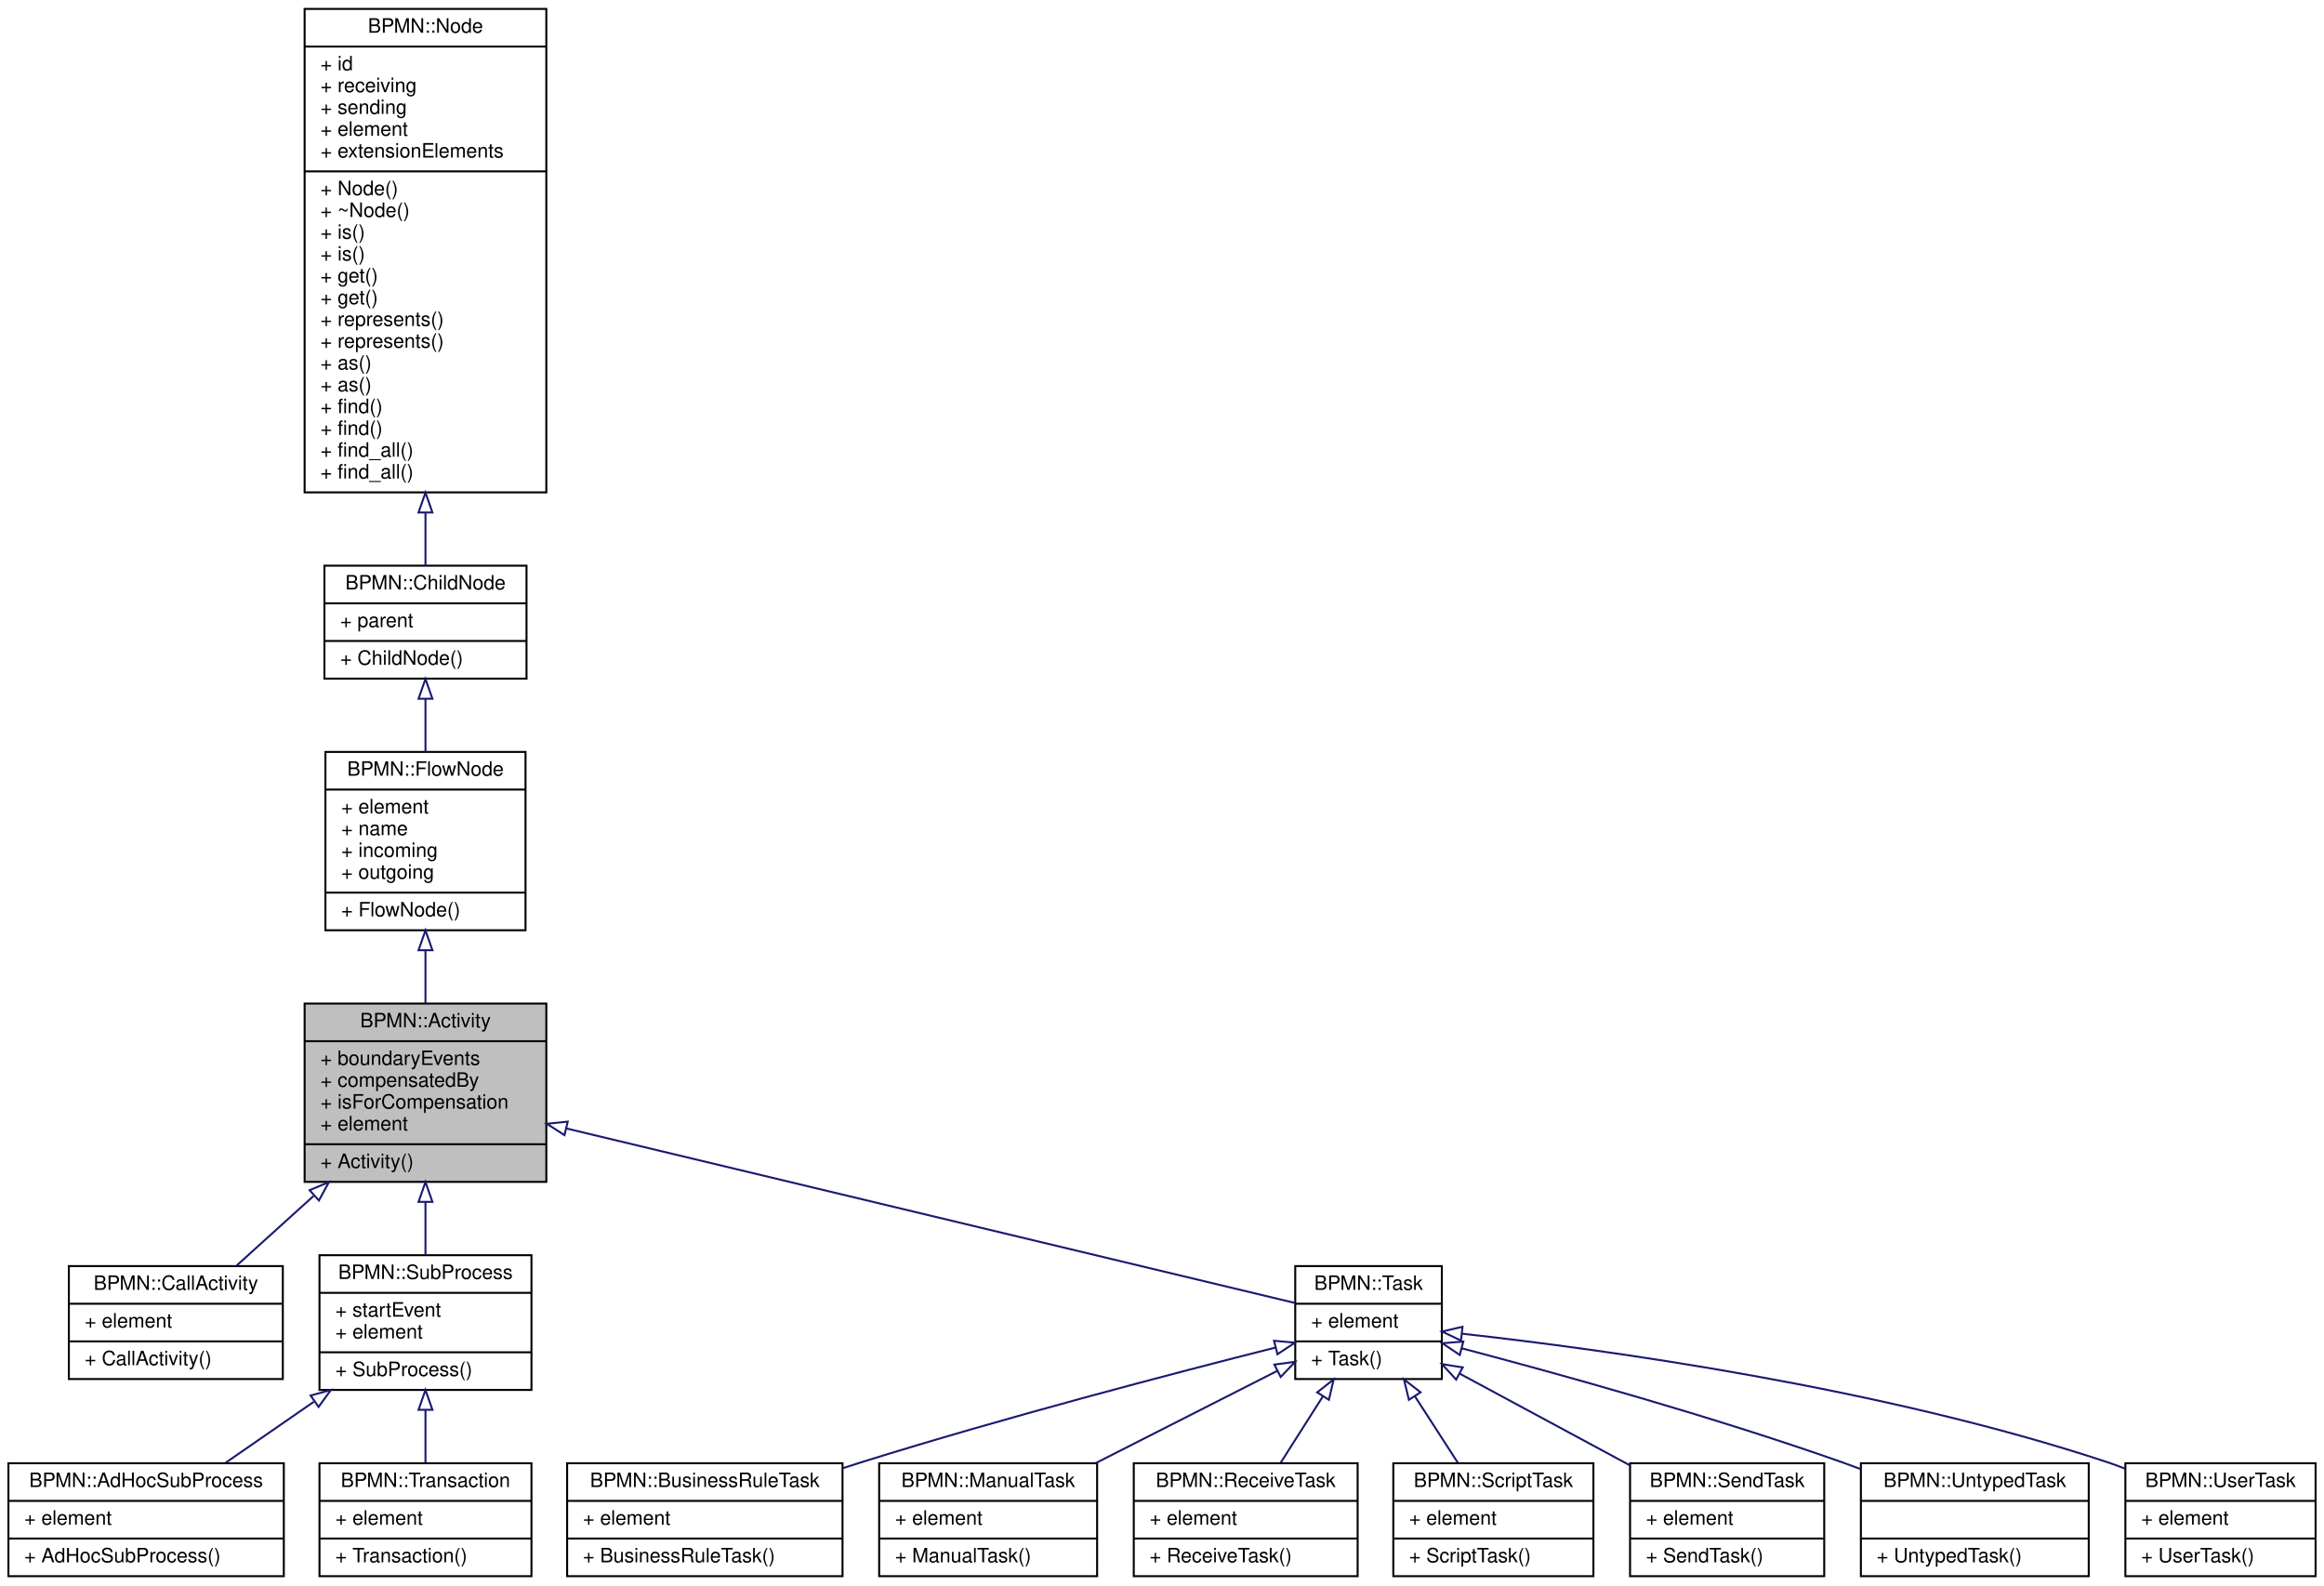
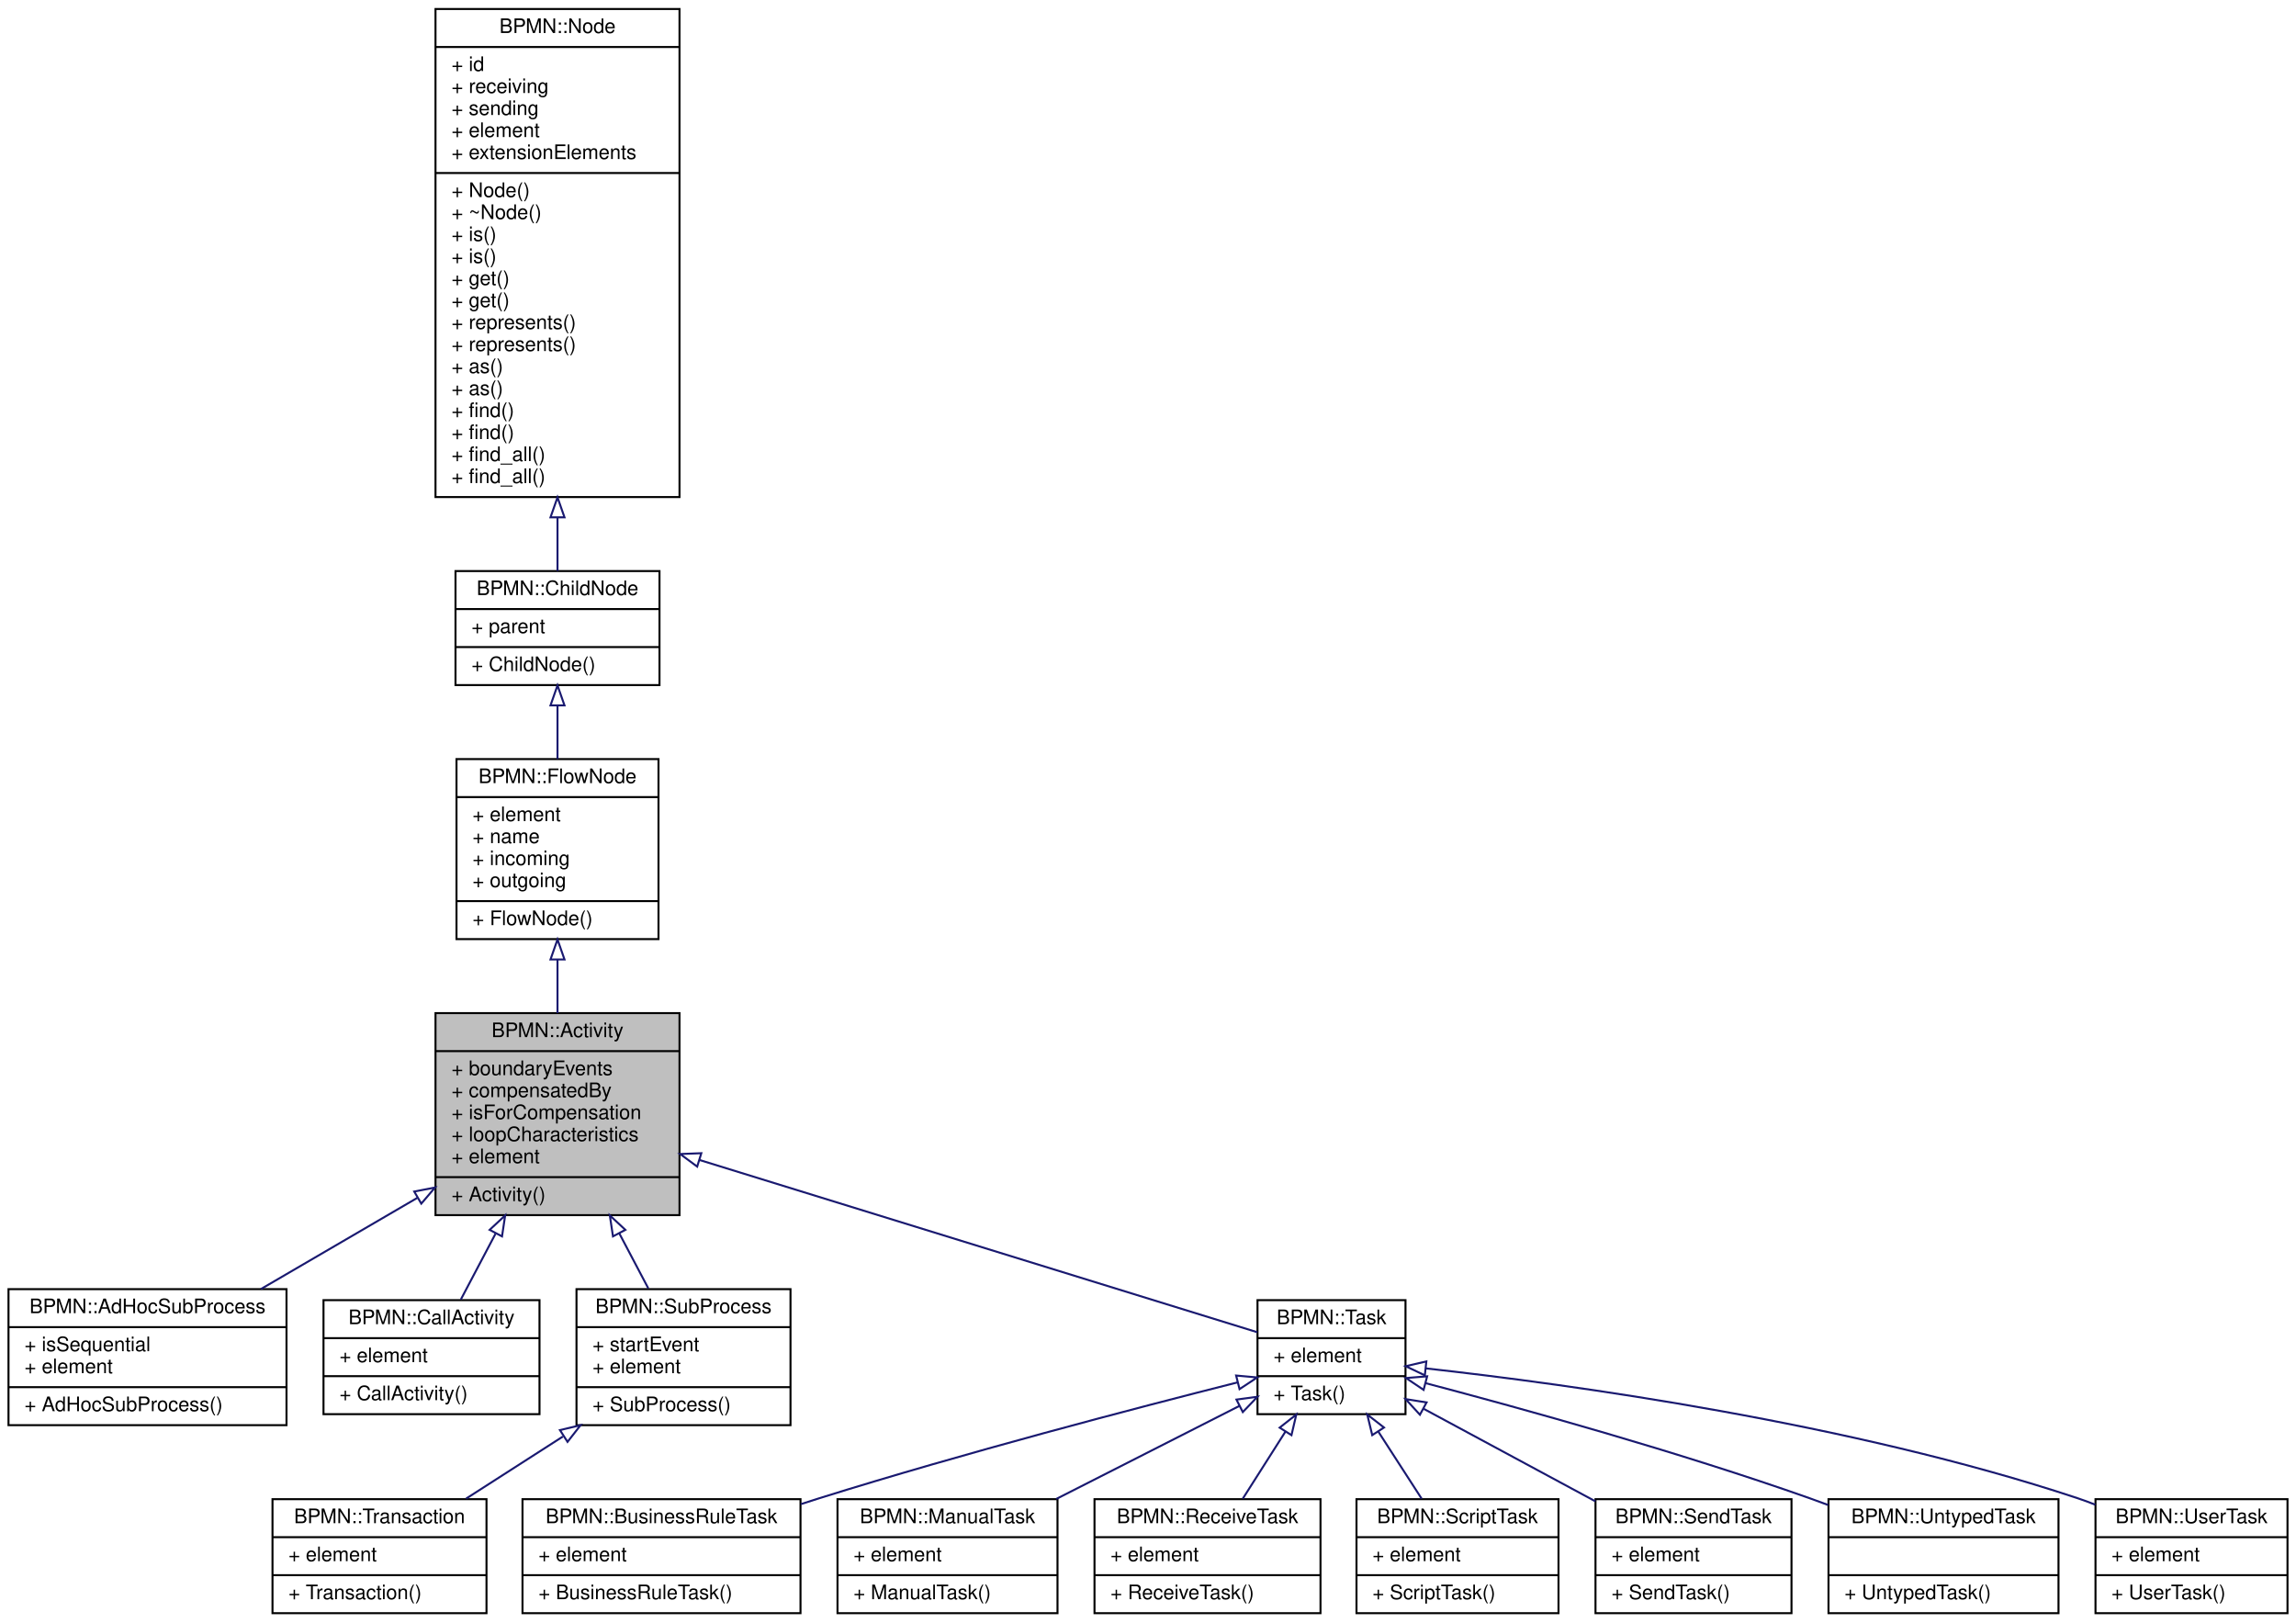
- <svg xmlns="http://www.w3.org/2000/svg" xmlns:xlink="http://www.w3.org/1999/xlink" width="1173pt" height="800pt" viewBox="0.00 0.00 1172.50 800.00">
-   <g id="graph0" class="graph" transform="scale(1 1) rotate(0) translate(4 796)">
+ <svg xmlns="http://www.w3.org/2000/svg" xmlns:xlink="http://www.w3.org/1999/xlink" width="1148pt" height="811pt" viewBox="0.00 0.00 1147.50 811.00">
+   <g id="graph0" class="graph" transform="scale(1 1) rotate(0) translate(4 807)">
    <g id="node1" class="node">
      <g id="a_node1">
        <a xlink:title=" ">
-           <polygon fill="#bfbfbf" stroke="black" points="149.5,-199.5 149.5,-289.5 271.5,-289.5 271.5,-199.5 149.5,-199.5" />
-           <text text-anchor="middle" x="210.5" y="-277.5" font-family="Helvetica,sans-Serif" font-size="10.00">BPMN::Activity</text>
-           <polyline fill="none" stroke="black" points="149.5,-270.5 271.5,-270.5 " />
-           <text text-anchor="start" x="157.5" y="-258.5" font-family="Helvetica,sans-Serif" font-size="10.00">+ boundaryEvents</text>
-           <text text-anchor="start" x="157.5" y="-247.5" font-family="Helvetica,sans-Serif" font-size="10.00">+ compensatedBy</text>
-           <text text-anchor="start" x="157.5" y="-236.5" font-family="Helvetica,sans-Serif" font-size="10.00">+ isForCompensation</text>
-           <text text-anchor="start" x="157.5" y="-225.5" font-family="Helvetica,sans-Serif" font-size="10.00">+ element</text>
-           <polyline fill="none" stroke="black" points="149.5,-218.5 271.5,-218.5 " />
-           <text text-anchor="start" x="157.5" y="-206.5" font-family="Helvetica,sans-Serif" font-size="10.00">+ Activity()</text>
+           <polygon fill="#bfbfbf" stroke="black" points="213.5,-199.5 213.5,-300.5 335.5,-300.5 335.5,-199.5 213.5,-199.5" />
+           <text text-anchor="middle" x="274.5" y="-288.5" font-family="Helvetica,sans-Serif" font-size="10.00">BPMN::Activity</text>
+           <polyline fill="none" stroke="black" points="213.5,-281.5 335.5,-281.5 " />
+           <text text-anchor="start" x="221.5" y="-269.5" font-family="Helvetica,sans-Serif" font-size="10.00">+ boundaryEvents</text>
+           <text text-anchor="start" x="221.5" y="-258.5" font-family="Helvetica,sans-Serif" font-size="10.00">+ compensatedBy</text>
+           <text text-anchor="start" x="221.5" y="-247.5" font-family="Helvetica,sans-Serif" font-size="10.00">+ isForCompensation</text>
+           <text text-anchor="start" x="221.5" y="-236.5" font-family="Helvetica,sans-Serif" font-size="10.00">+ loopCharacteristics</text>
+           <text text-anchor="start" x="221.5" y="-225.5" font-family="Helvetica,sans-Serif" font-size="10.00">+ element</text>
+           <polyline fill="none" stroke="black" points="213.5,-218.5 335.5,-218.5 " />
+           <text text-anchor="start" x="221.5" y="-206.5" font-family="Helvetica,sans-Serif" font-size="10.00">+ Activity()</text>
        </a>
      </g>
    </g>
    <g id="node5" class="node">
      <g id="a_node5">
-         <a xlink:href="classBPMN_1_1CallActivity.html" target="_top" xlink:title=" ">
-           <polygon fill="none" stroke="black" points="30.5,-100 30.5,-157 138.5,-157 138.5,-100 30.5,-100" />
-           <text text-anchor="middle" x="84.5" y="-145" font-family="Helvetica,sans-Serif" font-size="10.00">BPMN::CallActivity</text>
-           <polyline fill="none" stroke="black" points="30.5,-138 138.5,-138 " />
-           <text text-anchor="start" x="38.5" y="-126" font-family="Helvetica,sans-Serif" font-size="10.00">+ element</text>
-           <polyline fill="none" stroke="black" points="30.5,-119 138.5,-119 " />
-           <text text-anchor="start" x="38.5" y="-107" font-family="Helvetica,sans-Serif" font-size="10.00">+ CallActivity()</text>
+         <a xlink:href="classBPMN_1_1AdHocSubProcess.html" target="_top" xlink:title=" ">
+           <polygon fill="none" stroke="black" points="0,-94.5 0,-162.5 139,-162.5 139,-94.5 0,-94.5" />
+           <text text-anchor="middle" x="69.5" y="-150.5" font-family="Helvetica,sans-Serif" font-size="10.00">BPMN::AdHocSubProcess</text>
+           <polyline fill="none" stroke="black" points="0,-143.5 139,-143.5 " />
+           <text text-anchor="start" x="8" y="-131.5" font-family="Helvetica,sans-Serif" font-size="10.00">+ isSequential</text>
+           <text text-anchor="start" x="8" y="-120.5" font-family="Helvetica,sans-Serif" font-size="10.00">+ element</text>
+           <polyline fill="none" stroke="black" points="0,-113.5 139,-113.5 " />
+           <text text-anchor="start" x="8" y="-101.5" font-family="Helvetica,sans-Serif" font-size="10.00">+ AdHocSubProcess()</text>
        </a>
      </g>
    </g>
    <g id="edge4" class="edge">
-       <path fill="none" stroke="midnightblue" d="M154,-192.38C140.67,-180.32 126.95,-167.9 115.25,-157.32" />
-       <polygon fill="none" stroke="midnightblue" points="152.02,-195.31 161.79,-199.42 156.72,-190.12 152.02,-195.31" />
+       <path fill="none" stroke="midnightblue" d="M204.39,-208.13C178.89,-193.27 150.41,-176.66 126.21,-162.56" />
+       <polygon fill="none" stroke="midnightblue" points="202.87,-211.3 213.27,-213.31 206.39,-205.25 202.87,-211.3" />
    </g>
    <g id="node6" class="node">
      <g id="a_node6">
+         <a xlink:href="classBPMN_1_1CallActivity.html" target="_top" xlink:title=" ">
+           <polygon fill="none" stroke="black" points="157.5,-100 157.5,-157 265.5,-157 265.5,-100 157.5,-100" />
+           <text text-anchor="middle" x="211.5" y="-145" font-family="Helvetica,sans-Serif" font-size="10.00">BPMN::CallActivity</text>
+           <polyline fill="none" stroke="black" points="157.5,-138 265.5,-138 " />
+           <text text-anchor="start" x="165.5" y="-126" font-family="Helvetica,sans-Serif" font-size="10.00">+ element</text>
+           <polyline fill="none" stroke="black" points="157.5,-119 265.5,-119 " />
+           <text text-anchor="start" x="165.5" y="-107" font-family="Helvetica,sans-Serif" font-size="10.00">+ CallActivity()</text>
+         </a>
+       </g>
+     </g>
+     <g id="edge5" class="edge">
+       <path fill="none" stroke="midnightblue" d="M243.5,-190.19C237.45,-178.71 231.37,-167.19 226.16,-157.31" />
+       <polygon fill="none" stroke="midnightblue" points="240.57,-192.15 248.33,-199.36 246.76,-188.88 240.57,-192.15" />
+     </g>
+     <g id="node7" class="node">
+       <g id="a_node7">
        <a xlink:href="classBPMN_1_1SubProcess.html" target="_top" xlink:title=" ">
-           <polygon fill="none" stroke="black" points="157,-94.5 157,-162.5 264,-162.5 264,-94.5 157,-94.5" />
-           <text text-anchor="middle" x="210.5" y="-150.5" font-family="Helvetica,sans-Serif" font-size="10.00">BPMN::SubProcess</text>
-           <polyline fill="none" stroke="black" points="157,-143.5 264,-143.5 " />
-           <text text-anchor="start" x="165" y="-131.5" font-family="Helvetica,sans-Serif" font-size="10.00">+ startEvent</text>
-           <text text-anchor="start" x="165" y="-120.5" font-family="Helvetica,sans-Serif" font-size="10.00">+ element</text>
-           <polyline fill="none" stroke="black" points="157,-113.5 264,-113.5 " />
-           <text text-anchor="start" x="165" y="-101.5" font-family="Helvetica,sans-Serif" font-size="10.00">+ SubProcess()</text>
-         </a>
-       </g>
-     </g>
-     <g id="edge5" class="edge">
-       <path fill="none" stroke="midnightblue" d="M210.5,-189.32C210.5,-180.28 210.5,-171.16 210.5,-162.85" />
-       <polygon fill="none" stroke="midnightblue" points="207,-189.42 210.5,-199.42 214,-189.42 207,-189.42" />
+           <polygon fill="none" stroke="black" points="284,-94.5 284,-162.5 391,-162.5 391,-94.5 284,-94.5" />
+           <text text-anchor="middle" x="337.5" y="-150.5" font-family="Helvetica,sans-Serif" font-size="10.00">BPMN::SubProcess</text>
+           <polyline fill="none" stroke="black" points="284,-143.5 391,-143.5 " />
+           <text text-anchor="start" x="292" y="-131.5" font-family="Helvetica,sans-Serif" font-size="10.00">+ startEvent</text>
+           <text text-anchor="start" x="292" y="-120.5" font-family="Helvetica,sans-Serif" font-size="10.00">+ element</text>
+           <polyline fill="none" stroke="black" points="284,-113.5 391,-113.5 " />
+           <text text-anchor="start" x="292" y="-101.5" font-family="Helvetica,sans-Serif" font-size="10.00">+ SubProcess()</text>
+         </a>
+       </g>
+     </g>
+     <g id="edge6" class="edge">
+       <path fill="none" stroke="midnightblue" d="M305.42,-190.34C310.41,-180.89 315.41,-171.4 319.93,-162.83" />
+       <polygon fill="none" stroke="midnightblue" points="302.24,-188.88 300.67,-199.36 308.43,-192.15 302.24,-188.88" />
    </g>
    <g id="node9" class="node">
      <g id="a_node9">
        <a xlink:href="classBPMN_1_1Task.html" target="_top" xlink:title=" ">
-           <polygon fill="none" stroke="black" points="649.5,-100 649.5,-157 723.5,-157 723.5,-100 649.5,-100" />
-           <text text-anchor="middle" x="686.5" y="-145" font-family="Helvetica,sans-Serif" font-size="10.00">BPMN::Task</text>
-           <polyline fill="none" stroke="black" points="649.5,-138 723.5,-138 " />
-           <text text-anchor="start" x="657.5" y="-126" font-family="Helvetica,sans-Serif" font-size="10.00">+ element</text>
-           <polyline fill="none" stroke="black" points="649.5,-119 723.5,-119 " />
-           <text text-anchor="start" x="657.5" y="-107" font-family="Helvetica,sans-Serif" font-size="10.00">+ Task()</text>
+           <polygon fill="none" stroke="black" points="624.5,-100 624.5,-157 698.5,-157 698.5,-100 624.5,-100" />
+           <text text-anchor="middle" x="661.5" y="-145" font-family="Helvetica,sans-Serif" font-size="10.00">BPMN::Task</text>
+           <polyline fill="none" stroke="black" points="624.5,-138 698.5,-138 " />
+           <text text-anchor="start" x="632.5" y="-126" font-family="Helvetica,sans-Serif" font-size="10.00">+ element</text>
+           <polyline fill="none" stroke="black" points="624.5,-119 698.5,-119 " />
+           <text text-anchor="start" x="632.5" y="-107" font-family="Helvetica,sans-Serif" font-size="10.00">+ Task()</text>
        </a>
      </g>
    </g>
    <g id="edge8" class="edge">
-       <path fill="none" stroke="midnightblue" d="M281.73,-226.44C384.45,-201.84 570.48,-157.29 649.45,-138.37" />
-       <polygon fill="none" stroke="midnightblue" points="280.66,-223.1 271.75,-228.83 282.29,-229.9 280.66,-223.1" />
+       <path fill="none" stroke="midnightblue" d="M345.6,-227.04C427.9,-201.63 560.32,-160.74 624.4,-140.96" />
+       <polygon fill="none" stroke="midnightblue" points="344.34,-223.77 335.82,-230.06 346.41,-230.46 344.34,-223.77" />
    </g>
    <g id="node2" class="node">
      <g id="a_node2">
        <a xlink:href="classBPMN_1_1FlowNode.html" target="_top" xlink:title="Base class for BPMN elements that may contain incoming and outgoing sequence flows.">
-           <polygon fill="none" stroke="black" points="160,-326.5 160,-416.5 261,-416.5 261,-326.5 160,-326.5" />
-           <text text-anchor="middle" x="210.5" y="-404.5" font-family="Helvetica,sans-Serif" font-size="10.00">BPMN::FlowNode</text>
-           <polyline fill="none" stroke="black" points="160,-397.5 261,-397.5 " />
-           <text text-anchor="start" x="168" y="-385.5" font-family="Helvetica,sans-Serif" font-size="10.00">+ element</text>
-           <text text-anchor="start" x="168" y="-374.5" font-family="Helvetica,sans-Serif" font-size="10.00">+ name</text>
-           <text text-anchor="start" x="168" y="-363.5" font-family="Helvetica,sans-Serif" font-size="10.00">+ incoming</text>
-           <text text-anchor="start" x="168" y="-352.5" font-family="Helvetica,sans-Serif" font-size="10.00">+ outgoing</text>
-           <polyline fill="none" stroke="black" points="160,-345.5 261,-345.5 " />
-           <text text-anchor="start" x="168" y="-333.5" font-family="Helvetica,sans-Serif" font-size="10.00">+ FlowNode()</text>
+           <polygon fill="none" stroke="black" points="224,-337.5 224,-427.5 325,-427.5 325,-337.5 224,-337.5" />
+           <text text-anchor="middle" x="274.5" y="-415.5" font-family="Helvetica,sans-Serif" font-size="10.00">BPMN::FlowNode</text>
+           <polyline fill="none" stroke="black" points="224,-408.5 325,-408.5 " />
+           <text text-anchor="start" x="232" y="-396.5" font-family="Helvetica,sans-Serif" font-size="10.00">+ element</text>
+           <text text-anchor="start" x="232" y="-385.5" font-family="Helvetica,sans-Serif" font-size="10.00">+ name</text>
+           <text text-anchor="start" x="232" y="-374.5" font-family="Helvetica,sans-Serif" font-size="10.00">+ incoming</text>
+           <text text-anchor="start" x="232" y="-363.5" font-family="Helvetica,sans-Serif" font-size="10.00">+ outgoing</text>
+           <polyline fill="none" stroke="black" points="224,-356.5 325,-356.5 " />
+           <text text-anchor="start" x="232" y="-344.5" font-family="Helvetica,sans-Serif" font-size="10.00">+ FlowNode()</text>
        </a>
      </g>
    </g>
    <g id="edge1" class="edge">
-       <path fill="none" stroke="midnightblue" d="M210.5,-316.16C210.5,-307.28 210.5,-298.18 210.5,-289.59" />
-       <polygon fill="none" stroke="midnightblue" points="207,-316.43 210.5,-326.43 214,-316.43 207,-316.43" />
+       <path fill="none" stroke="midnightblue" d="M274.5,-327.13C274.5,-318.31 274.5,-309.22 274.5,-300.52" />
+       <polygon fill="none" stroke="midnightblue" points="271,-327.32 274.5,-337.32 278,-327.32 271,-327.32" />
    </g>
    <g id="node3" class="node">
      <g id="a_node3">
        <a xlink:href="classBPMN_1_1ChildNode.html" target="_top" xlink:title="Base class for BPMN elements within a Scope.">
-           <polygon fill="none" stroke="black" points="159.5,-453.5 159.5,-510.5 261.5,-510.5 261.5,-453.5 159.5,-453.5" />
-           <text text-anchor="middle" x="210.5" y="-498.5" font-family="Helvetica,sans-Serif" font-size="10.00">BPMN::ChildNode</text>
-           <polyline fill="none" stroke="black" points="159.5,-491.5 261.5,-491.5 " />
-           <text text-anchor="start" x="167.5" y="-479.5" font-family="Helvetica,sans-Serif" font-size="10.00">+ parent</text>
-           <polyline fill="none" stroke="black" points="159.5,-472.5 261.5,-472.5 " />
-           <text text-anchor="start" x="167.5" y="-460.5" font-family="Helvetica,sans-Serif" font-size="10.00">+ ChildNode()</text>
+           <polygon fill="none" stroke="black" points="223.5,-464.5 223.5,-521.5 325.5,-521.5 325.5,-464.5 223.5,-464.5" />
+           <text text-anchor="middle" x="274.5" y="-509.5" font-family="Helvetica,sans-Serif" font-size="10.00">BPMN::ChildNode</text>
+           <polyline fill="none" stroke="black" points="223.5,-502.5 325.5,-502.5 " />
+           <text text-anchor="start" x="231.5" y="-490.5" font-family="Helvetica,sans-Serif" font-size="10.00">+ parent</text>
+           <polyline fill="none" stroke="black" points="223.5,-483.5 325.5,-483.5 " />
+           <text text-anchor="start" x="231.5" y="-471.5" font-family="Helvetica,sans-Serif" font-size="10.00">+ ChildNode()</text>
        </a>
      </g>
    </g>
    <g id="edge2" class="edge">
-       <path fill="none" stroke="midnightblue" d="M210.5,-443.21C210.5,-434.61 210.5,-425.39 210.5,-416.55" />
-       <polygon fill="none" stroke="midnightblue" points="207,-443.34 210.5,-453.34 214,-443.34 207,-443.34" />
+       <path fill="none" stroke="midnightblue" d="M274.5,-454.21C274.5,-445.61 274.5,-436.39 274.5,-427.55" />
+       <polygon fill="none" stroke="midnightblue" points="271,-454.34 274.5,-464.34 278,-454.34 271,-454.34" />
    </g>
    <g id="node4" class="node">
      <g id="a_node4">
        <a xlink:href="classBPMN_1_1Node.html" target="_top" xlink:title="Base class for all elements in a BPMN model.">
-           <polygon fill="none" stroke="black" points="149.5,-547.5 149.5,-791.5 271.5,-791.5 271.5,-547.5 149.5,-547.5" />
-           <text text-anchor="middle" x="210.5" y="-779.5" font-family="Helvetica,sans-Serif" font-size="10.00">BPMN::Node</text>
-           <polyline fill="none" stroke="black" points="149.5,-772.5 271.5,-772.5 " />
-           <text text-anchor="start" x="157.5" y="-760.5" font-family="Helvetica,sans-Serif" font-size="10.00">+ id</text>
-           <text text-anchor="start" x="157.5" y="-749.5" font-family="Helvetica,sans-Serif" font-size="10.00">+ receiving</text>
-           <text text-anchor="start" x="157.5" y="-738.5" font-family="Helvetica,sans-Serif" font-size="10.00">+ sending</text>
-           <text text-anchor="start" x="157.5" y="-727.5" font-family="Helvetica,sans-Serif" font-size="10.00">+ element</text>
-           <text text-anchor="start" x="157.5" y="-716.5" font-family="Helvetica,sans-Serif" font-size="10.00">+ extensionElements</text>
-           <polyline fill="none" stroke="black" points="149.5,-709.5 271.5,-709.5 " />
-           <text text-anchor="start" x="157.5" y="-697.5" font-family="Helvetica,sans-Serif" font-size="10.00">+ Node()</text>
-           <text text-anchor="start" x="157.5" y="-686.5" font-family="Helvetica,sans-Serif" font-size="10.00">+ ~Node()</text>
-           <text text-anchor="start" x="157.5" y="-675.5" font-family="Helvetica,sans-Serif" font-size="10.00">+ is()</text>
-           <text text-anchor="start" x="157.5" y="-664.5" font-family="Helvetica,sans-Serif" font-size="10.00">+ is()</text>
-           <text text-anchor="start" x="157.5" y="-653.5" font-family="Helvetica,sans-Serif" font-size="10.00">+ get()</text>
-           <text text-anchor="start" x="157.5" y="-642.5" font-family="Helvetica,sans-Serif" font-size="10.00">+ get()</text>
-           <text text-anchor="start" x="157.5" y="-631.5" font-family="Helvetica,sans-Serif" font-size="10.00">+ represents()</text>
-           <text text-anchor="start" x="157.5" y="-620.5" font-family="Helvetica,sans-Serif" font-size="10.00">+ represents()</text>
-           <text text-anchor="start" x="157.5" y="-609.5" font-family="Helvetica,sans-Serif" font-size="10.00">+ as()</text>
-           <text text-anchor="start" x="157.5" y="-598.5" font-family="Helvetica,sans-Serif" font-size="10.00">+ as()</text>
-           <text text-anchor="start" x="157.5" y="-587.5" font-family="Helvetica,sans-Serif" font-size="10.00">+ find()</text>
-           <text text-anchor="start" x="157.5" y="-576.5" font-family="Helvetica,sans-Serif" font-size="10.00">+ find()</text>
-           <text text-anchor="start" x="157.5" y="-565.5" font-family="Helvetica,sans-Serif" font-size="10.00">+ find_all()</text>
-           <text text-anchor="start" x="157.5" y="-554.5" font-family="Helvetica,sans-Serif" font-size="10.00">+ find_all()</text>
+           <polygon fill="none" stroke="black" points="213.5,-558.5 213.5,-802.5 335.5,-802.5 335.5,-558.5 213.5,-558.5" />
+           <text text-anchor="middle" x="274.5" y="-790.5" font-family="Helvetica,sans-Serif" font-size="10.00">BPMN::Node</text>
+           <polyline fill="none" stroke="black" points="213.5,-783.5 335.5,-783.5 " />
+           <text text-anchor="start" x="221.5" y="-771.5" font-family="Helvetica,sans-Serif" font-size="10.00">+ id</text>
+           <text text-anchor="start" x="221.5" y="-760.5" font-family="Helvetica,sans-Serif" font-size="10.00">+ receiving</text>
+           <text text-anchor="start" x="221.5" y="-749.5" font-family="Helvetica,sans-Serif" font-size="10.00">+ sending</text>
+           <text text-anchor="start" x="221.5" y="-738.5" font-family="Helvetica,sans-Serif" font-size="10.00">+ element</text>
+           <text text-anchor="start" x="221.5" y="-727.5" font-family="Helvetica,sans-Serif" font-size="10.00">+ extensionElements</text>
+           <polyline fill="none" stroke="black" points="213.5,-720.5 335.5,-720.5 " />
+           <text text-anchor="start" x="221.5" y="-708.5" font-family="Helvetica,sans-Serif" font-size="10.00">+ Node()</text>
+           <text text-anchor="start" x="221.5" y="-697.5" font-family="Helvetica,sans-Serif" font-size="10.00">+ ~Node()</text>
+           <text text-anchor="start" x="221.5" y="-686.5" font-family="Helvetica,sans-Serif" font-size="10.00">+ is()</text>
+           <text text-anchor="start" x="221.5" y="-675.5" font-family="Helvetica,sans-Serif" font-size="10.00">+ is()</text>
+           <text text-anchor="start" x="221.5" y="-664.5" font-family="Helvetica,sans-Serif" font-size="10.00">+ get()</text>
+           <text text-anchor="start" x="221.5" y="-653.5" font-family="Helvetica,sans-Serif" font-size="10.00">+ get()</text>
+           <text text-anchor="start" x="221.5" y="-642.5" font-family="Helvetica,sans-Serif" font-size="10.00">+ represents()</text>
+           <text text-anchor="start" x="221.5" y="-631.5" font-family="Helvetica,sans-Serif" font-size="10.00">+ represents()</text>
+           <text text-anchor="start" x="221.5" y="-620.5" font-family="Helvetica,sans-Serif" font-size="10.00">+ as()</text>
+           <text text-anchor="start" x="221.5" y="-609.5" font-family="Helvetica,sans-Serif" font-size="10.00">+ as()</text>
+           <text text-anchor="start" x="221.5" y="-598.5" font-family="Helvetica,sans-Serif" font-size="10.00">+ find()</text>
+           <text text-anchor="start" x="221.5" y="-587.5" font-family="Helvetica,sans-Serif" font-size="10.00">+ find()</text>
+           <text text-anchor="start" x="221.5" y="-576.5" font-family="Helvetica,sans-Serif" font-size="10.00">+ find_all()</text>
+           <text text-anchor="start" x="221.5" y="-565.5" font-family="Helvetica,sans-Serif" font-size="10.00">+ find_all()</text>
        </a>
      </g>
    </g>
    <g id="edge3" class="edge">
-       <path fill="none" stroke="midnightblue" d="M210.5,-537.34C210.5,-527.53 210.5,-518.42 210.5,-510.57" />
-       <polygon fill="none" stroke="midnightblue" points="207,-537.36 210.5,-547.36 214,-537.36 207,-537.36" />
-     </g>
-     <g id="node7" class="node">
-       <g id="a_node7">
-         <a xlink:href="classBPMN_1_1AdHocSubProcess.html" target="_top" xlink:title=" ">
-           <polygon fill="none" stroke="black" points="0,-0.5 0,-57.5 139,-57.5 139,-0.5 0,-0.5" />
-           <text text-anchor="middle" x="69.5" y="-45.5" font-family="Helvetica,sans-Serif" font-size="10.00">BPMN::AdHocSubProcess</text>
-           <polyline fill="none" stroke="black" points="0,-38.5 139,-38.5 " />
-           <text text-anchor="start" x="8" y="-26.5" font-family="Helvetica,sans-Serif" font-size="10.00">+ element</text>
-           <polyline fill="none" stroke="black" points="0,-19.5 139,-19.5 " />
-           <text text-anchor="start" x="8" y="-7.5" font-family="Helvetica,sans-Serif" font-size="10.00">+ AdHocSubProcess()</text>
-         </a>
-       </g>
-     </g>
-     <g id="edge6" class="edge">
-       <path fill="none" stroke="midnightblue" d="M154.13,-88.52C139.25,-78.23 123.5,-67.34 109.67,-57.78" />
-       <polygon fill="none" stroke="midnightblue" points="152.55,-91.68 162.76,-94.49 156.53,-85.92 152.55,-91.68" />
+       <path fill="none" stroke="midnightblue" d="M274.5,-548.34C274.5,-538.53 274.5,-529.42 274.5,-521.57" />
+       <polygon fill="none" stroke="midnightblue" points="271,-548.36 274.5,-558.36 278,-548.36 271,-548.36" />
    </g>
    <g id="node8" class="node">
      <g id="a_node8">
        <a xlink:href="classBPMN_1_1Transaction.html" target="_top" xlink:title=" ">
-           <polygon fill="none" stroke="black" points="157,-0.5 157,-57.5 264,-57.5 264,-0.5 157,-0.5" />
-           <text text-anchor="middle" x="210.5" y="-45.5" font-family="Helvetica,sans-Serif" font-size="10.00">BPMN::Transaction</text>
-           <polyline fill="none" stroke="black" points="157,-38.5 264,-38.5 " />
-           <text text-anchor="start" x="165" y="-26.5" font-family="Helvetica,sans-Serif" font-size="10.00">+ element</text>
-           <polyline fill="none" stroke="black" points="157,-19.5 264,-19.5 " />
-           <text text-anchor="start" x="165" y="-7.5" font-family="Helvetica,sans-Serif" font-size="10.00">+ Transaction()</text>
+           <polygon fill="none" stroke="black" points="132,-0.5 132,-57.5 239,-57.5 239,-0.5 132,-0.5" />
+           <text text-anchor="middle" x="185.5" y="-45.5" font-family="Helvetica,sans-Serif" font-size="10.00">BPMN::Transaction</text>
+           <polyline fill="none" stroke="black" points="132,-38.5 239,-38.5 " />
+           <text text-anchor="start" x="140" y="-26.5" font-family="Helvetica,sans-Serif" font-size="10.00">+ element</text>
+           <polyline fill="none" stroke="black" points="132,-19.5 239,-19.5 " />
+           <text text-anchor="start" x="140" y="-7.5" font-family="Helvetica,sans-Serif" font-size="10.00">+ Transaction()</text>
        </a>
      </g>
    </g>
    <g id="edge7" class="edge">
-       <path fill="none" stroke="midnightblue" d="M210.5,-84.45C210.5,-75.4 210.5,-66.09 210.5,-57.78" />
-       <polygon fill="none" stroke="midnightblue" points="207,-84.49 210.5,-94.49 214,-84.49 207,-84.49" />
+       <path fill="none" stroke="midnightblue" d="M277.18,-88.81C261.01,-78.43 243.85,-67.43 228.8,-57.78" />
+       <polygon fill="none" stroke="midnightblue" points="275.73,-92.04 286.04,-94.49 279.51,-86.15 275.73,-92.04" />
    </g>
    <g id="node10" class="node">
      <g id="a_node10">
        <a xlink:href="classBPMN_1_1BusinessRuleTask.html" target="_top" xlink:title=" ">
-           <polygon fill="none" stroke="black" points="282,-0.5 282,-57.5 421,-57.5 421,-0.5 282,-0.5" />
-           <text text-anchor="middle" x="351.5" y="-45.5" font-family="Helvetica,sans-Serif" font-size="10.00">BPMN::BusinessRuleTask</text>
-           <polyline fill="none" stroke="black" points="282,-38.5 421,-38.5 " />
-           <text text-anchor="start" x="290" y="-26.5" font-family="Helvetica,sans-Serif" font-size="10.00">+ element</text>
-           <polyline fill="none" stroke="black" points="282,-19.5 421,-19.5 " />
-           <text text-anchor="start" x="290" y="-7.5" font-family="Helvetica,sans-Serif" font-size="10.00">+ BusinessRuleTask()</text>
+           <polygon fill="none" stroke="black" points="257,-0.5 257,-57.5 396,-57.5 396,-0.5 257,-0.5" />
+           <text text-anchor="middle" x="326.5" y="-45.5" font-family="Helvetica,sans-Serif" font-size="10.00">BPMN::BusinessRuleTask</text>
+           <polyline fill="none" stroke="black" points="257,-38.5 396,-38.5 " />
+           <text text-anchor="start" x="265" y="-26.5" font-family="Helvetica,sans-Serif" font-size="10.00">+ element</text>
+           <polyline fill="none" stroke="black" points="257,-19.5 396,-19.5 " />
+           <text text-anchor="start" x="265" y="-7.5" font-family="Helvetica,sans-Serif" font-size="10.00">+ BusinessRuleTask()</text>
        </a>
      </g>
    </g>
    <g id="edge9" class="edge">
-       <path fill="none" stroke="midnightblue" d="M639.51,-115.88C587.93,-102.86 502.82,-80.6 430.5,-58 427.44,-57.05 424.33,-56.05 421.19,-55.02" />
-       <polygon fill="none" stroke="midnightblue" points="638.81,-119.31 649.36,-118.36 640.52,-112.52 638.81,-119.31" />
+       <path fill="none" stroke="midnightblue" d="M614.51,-115.88C562.93,-102.86 477.82,-80.6 405.5,-58 402.44,-57.05 399.33,-56.05 396.19,-55.02" />
+       <polygon fill="none" stroke="midnightblue" points="613.81,-119.31 624.36,-118.36 615.52,-112.52 613.81,-119.31" />
    </g>
    <g id="node11" class="node">
      <g id="a_node11">
        <a xlink:href="classBPMN_1_1ManualTask.html" target="_top" xlink:title=" ">
-           <polygon fill="none" stroke="black" points="439.5,-0.5 439.5,-57.5 549.5,-57.5 549.5,-0.5 439.5,-0.5" />
-           <text text-anchor="middle" x="494.5" y="-45.5" font-family="Helvetica,sans-Serif" font-size="10.00">BPMN::ManualTask</text>
-           <polyline fill="none" stroke="black" points="439.5,-38.5 549.5,-38.5 " />
-           <text text-anchor="start" x="447.5" y="-26.5" font-family="Helvetica,sans-Serif" font-size="10.00">+ element</text>
-           <polyline fill="none" stroke="black" points="439.5,-19.5 549.5,-19.5 " />
-           <text text-anchor="start" x="447.5" y="-7.5" font-family="Helvetica,sans-Serif" font-size="10.00">+ ManualTask()</text>
+           <polygon fill="none" stroke="black" points="414.5,-0.5 414.5,-57.5 524.5,-57.5 524.5,-0.5 414.5,-0.5" />
+           <text text-anchor="middle" x="469.5" y="-45.5" font-family="Helvetica,sans-Serif" font-size="10.00">BPMN::ManualTask</text>
+           <polyline fill="none" stroke="black" points="414.5,-38.5 524.5,-38.5 " />
+           <text text-anchor="start" x="422.5" y="-26.5" font-family="Helvetica,sans-Serif" font-size="10.00">+ element</text>
+           <polyline fill="none" stroke="black" points="414.5,-19.5 524.5,-19.5 " />
+           <text text-anchor="start" x="422.5" y="-7.5" font-family="Helvetica,sans-Serif" font-size="10.00">+ ManualTask()</text>
        </a>
      </g>
    </g>
    <g id="edge10" class="edge">
-       <path fill="none" stroke="midnightblue" d="M640.45,-104.12C612.9,-90.13 577.75,-72.28 548.85,-57.6" />
-       <polygon fill="none" stroke="midnightblue" points="638.98,-107.29 649.48,-108.7 642.15,-101.05 638.98,-107.29" />
+       <path fill="none" stroke="midnightblue" d="M615.45,-104.12C587.9,-90.13 552.75,-72.28 523.85,-57.6" />
+       <polygon fill="none" stroke="midnightblue" points="613.98,-107.29 624.48,-108.7 617.15,-101.05 613.98,-107.29" />
    </g>
    <g id="node12" class="node">
      <g id="a_node12">
        <a xlink:href="classBPMN_1_1ReceiveTask.html" target="_top" xlink:title=" ">
-           <polygon fill="none" stroke="black" points="568,-0.5 568,-57.5 681,-57.5 681,-0.5 568,-0.5" />
-           <text text-anchor="middle" x="624.5" y="-45.5" font-family="Helvetica,sans-Serif" font-size="10.00">BPMN::ReceiveTask</text>
-           <polyline fill="none" stroke="black" points="568,-38.5 681,-38.5 " />
-           <text text-anchor="start" x="576" y="-26.5" font-family="Helvetica,sans-Serif" font-size="10.00">+ element</text>
-           <polyline fill="none" stroke="black" points="568,-19.5 681,-19.5 " />
-           <text text-anchor="start" x="576" y="-7.5" font-family="Helvetica,sans-Serif" font-size="10.00">+ ReceiveTask()</text>
+           <polygon fill="none" stroke="black" points="543,-0.5 543,-57.5 656,-57.5 656,-0.5 543,-0.5" />
+           <text text-anchor="middle" x="599.5" y="-45.5" font-family="Helvetica,sans-Serif" font-size="10.00">BPMN::ReceiveTask</text>
+           <polyline fill="none" stroke="black" points="543,-38.5 656,-38.5 " />
+           <text text-anchor="start" x="551" y="-26.5" font-family="Helvetica,sans-Serif" font-size="10.00">+ element</text>
+           <polyline fill="none" stroke="black" points="543,-19.5 656,-19.5 " />
+           <text text-anchor="start" x="551" y="-7.5" font-family="Helvetica,sans-Serif" font-size="10.00">+ ReceiveTask()</text>
        </a>
      </g>
    </g>
    <g id="edge11" class="edge">
-       <path fill="none" stroke="midnightblue" d="M663.41,-91.19C656.38,-80.13 648.76,-68.15 642.14,-57.75" />
-       <polygon fill="none" stroke="midnightblue" points="660.58,-93.26 668.9,-99.82 666.49,-89.5 660.58,-93.26" />
+       <path fill="none" stroke="midnightblue" d="M638.41,-91.19C631.38,-80.13 623.76,-68.15 617.14,-57.75" />
+       <polygon fill="none" stroke="midnightblue" points="635.58,-93.26 643.9,-99.82 641.49,-89.5 635.58,-93.26" />
    </g>
    <g id="node13" class="node">
      <g id="a_node13">
        <a xlink:href="classBPMN_1_1ScriptTask.html" target="_top" xlink:title=" ">
-           <polygon fill="none" stroke="black" points="699,-0.5 699,-57.5 800,-57.5 800,-0.5 699,-0.5" />
-           <text text-anchor="middle" x="749.5" y="-45.5" font-family="Helvetica,sans-Serif" font-size="10.00">BPMN::ScriptTask</text>
-           <polyline fill="none" stroke="black" points="699,-38.5 800,-38.5 " />
-           <text text-anchor="start" x="707" y="-26.5" font-family="Helvetica,sans-Serif" font-size="10.00">+ element</text>
-           <polyline fill="none" stroke="black" points="699,-19.5 800,-19.5 " />
-           <text text-anchor="start" x="707" y="-7.5" font-family="Helvetica,sans-Serif" font-size="10.00">+ ScriptTask()</text>
+           <polygon fill="none" stroke="black" points="674,-0.5 674,-57.5 775,-57.5 775,-0.5 674,-0.5" />
+           <text text-anchor="middle" x="724.5" y="-45.5" font-family="Helvetica,sans-Serif" font-size="10.00">BPMN::ScriptTask</text>
+           <polyline fill="none" stroke="black" points="674,-38.5 775,-38.5 " />
+           <text text-anchor="start" x="682" y="-26.5" font-family="Helvetica,sans-Serif" font-size="10.00">+ element</text>
+           <polyline fill="none" stroke="black" points="674,-19.5 775,-19.5 " />
+           <text text-anchor="start" x="682" y="-7.5" font-family="Helvetica,sans-Serif" font-size="10.00">+ ScriptTask()</text>
        </a>
      </g>
    </g>
    <g id="edge12" class="edge">
-       <path fill="none" stroke="midnightblue" d="M709.96,-91.19C717.11,-80.13 724.85,-68.15 731.57,-57.75" />
-       <polygon fill="none" stroke="midnightblue" points="706.87,-89.52 704.38,-99.82 712.75,-93.32 706.87,-89.52" />
+       <path fill="none" stroke="midnightblue" d="M684.96,-91.19C692.11,-80.13 699.85,-68.15 706.57,-57.75" />
+       <polygon fill="none" stroke="midnightblue" points="681.87,-89.52 679.38,-99.82 687.75,-93.32 681.87,-89.52" />
    </g>
    <g id="node14" class="node">
      <g id="a_node14">
        <a xlink:href="classBPMN_1_1SendTask.html" target="_top" xlink:title=" ">
-           <polygon fill="none" stroke="black" points="818.5,-0.5 818.5,-57.5 916.5,-57.5 916.5,-0.5 818.5,-0.5" />
-           <text text-anchor="middle" x="867.5" y="-45.5" font-family="Helvetica,sans-Serif" font-size="10.00">BPMN::SendTask</text>
-           <polyline fill="none" stroke="black" points="818.5,-38.5 916.5,-38.5 " />
-           <text text-anchor="start" x="826.5" y="-26.5" font-family="Helvetica,sans-Serif" font-size="10.00">+ element</text>
-           <polyline fill="none" stroke="black" points="818.5,-19.5 916.5,-19.5 " />
-           <text text-anchor="start" x="826.5" y="-7.5" font-family="Helvetica,sans-Serif" font-size="10.00">+ SendTask()</text>
+           <polygon fill="none" stroke="black" points="793.5,-0.5 793.5,-57.5 891.5,-57.5 891.5,-0.5 793.5,-0.5" />
+           <text text-anchor="middle" x="842.5" y="-45.5" font-family="Helvetica,sans-Serif" font-size="10.00">BPMN::SendTask</text>
+           <polyline fill="none" stroke="black" points="793.5,-38.5 891.5,-38.5 " />
+           <text text-anchor="start" x="801.5" y="-26.5" font-family="Helvetica,sans-Serif" font-size="10.00">+ element</text>
+           <polyline fill="none" stroke="black" points="793.5,-19.5 891.5,-19.5 " />
+           <text text-anchor="start" x="801.5" y="-7.5" font-family="Helvetica,sans-Serif" font-size="10.00">+ SendTask()</text>
        </a>
      </g>
    </g>
    <g id="edge13" class="edge">
-       <path fill="none" stroke="midnightblue" d="M732.56,-102.69C758.82,-88.54 791.72,-70.82 818.46,-56.42" />
-       <polygon fill="none" stroke="midnightblue" points="730.71,-99.71 723.56,-107.53 734.03,-105.87 730.71,-99.71" />
+       <path fill="none" stroke="midnightblue" d="M707.56,-102.69C733.82,-88.54 766.72,-70.82 793.46,-56.42" />
+       <polygon fill="none" stroke="midnightblue" points="705.71,-99.71 698.56,-107.53 709.03,-105.87 705.71,-99.71" />
    </g>
    <g id="node15" class="node">
      <g id="a_node15">
        <a xlink:href="classBPMN_1_1UntypedTask.html" target="_top" xlink:title=" ">
-           <polygon fill="none" stroke="black" points="935,-0.5 935,-57.5 1050,-57.5 1050,-0.5 935,-0.5" />
-           <text text-anchor="middle" x="992.5" y="-45.5" font-family="Helvetica,sans-Serif" font-size="10.00">BPMN::UntypedTask</text>
-           <polyline fill="none" stroke="black" points="935,-38.5 1050,-38.5 " />
-           <text text-anchor="middle" x="992.5" y="-26.5" font-family="Helvetica,sans-Serif" font-size="10.00"> </text>
-           <polyline fill="none" stroke="black" points="935,-19.5 1050,-19.5 " />
-           <text text-anchor="start" x="943" y="-7.5" font-family="Helvetica,sans-Serif" font-size="10.00">+ UntypedTask()</text>
+           <polygon fill="none" stroke="black" points="910,-0.5 910,-57.5 1025,-57.5 1025,-0.5 910,-0.5" />
+           <text text-anchor="middle" x="967.5" y="-45.5" font-family="Helvetica,sans-Serif" font-size="10.00">BPMN::UntypedTask</text>
+           <polyline fill="none" stroke="black" points="910,-38.5 1025,-38.5 " />
+           <text text-anchor="middle" x="967.5" y="-26.5" font-family="Helvetica,sans-Serif" font-size="10.00"> </text>
+           <polyline fill="none" stroke="black" points="910,-19.5 1025,-19.5 " />
+           <text text-anchor="start" x="918" y="-7.5" font-family="Helvetica,sans-Serif" font-size="10.00">+ UntypedTask()</text>
        </a>
      </g>
    </g>
    <g id="edge14" class="edge">
-       <path fill="none" stroke="midnightblue" d="M733.67,-115.47C782.24,-102.69 859.88,-81.17 925.5,-58 928.59,-56.91 931.74,-55.75 934.92,-54.55" />
-       <polygon fill="none" stroke="midnightblue" points="732.55,-112.15 723.76,-118.06 734.32,-118.92 732.55,-112.15" />
+       <path fill="none" stroke="midnightblue" d="M708.67,-115.47C757.24,-102.69 834.88,-81.17 900.5,-58 903.59,-56.91 906.74,-55.75 909.92,-54.55" />
+       <polygon fill="none" stroke="midnightblue" points="707.55,-112.15 698.76,-118.06 709.32,-118.92 707.55,-112.15" />
    </g>
    <g id="node16" class="node">
      <g id="a_node16">
        <a xlink:href="classBPMN_1_1UserTask.html" target="_top" xlink:title=" ">
-           <polygon fill="none" stroke="black" points="1068.5,-0.5 1068.5,-57.5 1164.5,-57.5 1164.5,-0.5 1068.5,-0.5" />
-           <text text-anchor="middle" x="1116.5" y="-45.5" font-family="Helvetica,sans-Serif" font-size="10.00">BPMN::UserTask</text>
-           <polyline fill="none" stroke="black" points="1068.5,-38.5 1164.5,-38.5 " />
-           <text text-anchor="start" x="1076.5" y="-26.5" font-family="Helvetica,sans-Serif" font-size="10.00">+ element</text>
-           <polyline fill="none" stroke="black" points="1068.5,-19.5 1164.5,-19.5 " />
-           <text text-anchor="start" x="1076.5" y="-7.5" font-family="Helvetica,sans-Serif" font-size="10.00">+ UserTask()</text>
+           <polygon fill="none" stroke="black" points="1043.5,-0.5 1043.5,-57.5 1139.5,-57.5 1139.5,-0.5 1043.5,-0.5" />
+           <text text-anchor="middle" x="1091.5" y="-45.5" font-family="Helvetica,sans-Serif" font-size="10.00">BPMN::UserTask</text>
+           <polyline fill="none" stroke="black" points="1043.5,-38.5 1139.5,-38.5 " />
+           <text text-anchor="start" x="1051.5" y="-26.5" font-family="Helvetica,sans-Serif" font-size="10.00">+ element</text>
+           <polyline fill="none" stroke="black" points="1043.5,-19.5 1139.5,-19.5 " />
+           <text text-anchor="start" x="1051.5" y="-7.5" font-family="Helvetica,sans-Serif" font-size="10.00">+ UserTask()</text>
        </a>
      </g>
    </g>
    <g id="edge15" class="edge">
-       <path fill="none" stroke="midnightblue" d="M733.69,-122.88C805.49,-114.92 945.84,-95.72 1059.5,-58 1062.43,-57.03 1065.4,-55.93 1068.37,-54.75" />
-       <polygon fill="none" stroke="midnightblue" points="733.17,-119.41 723.6,-123.97 733.92,-126.37 733.17,-119.41" />
+       <path fill="none" stroke="midnightblue" d="M708.69,-122.88C780.49,-114.92 920.84,-95.72 1034.5,-58 1037.43,-57.03 1040.4,-55.93 1043.37,-54.75" />
+       <polygon fill="none" stroke="midnightblue" points="708.17,-119.41 698.6,-123.97 708.92,-126.37 708.17,-119.41" />
    </g>
  </g>
</svg>
